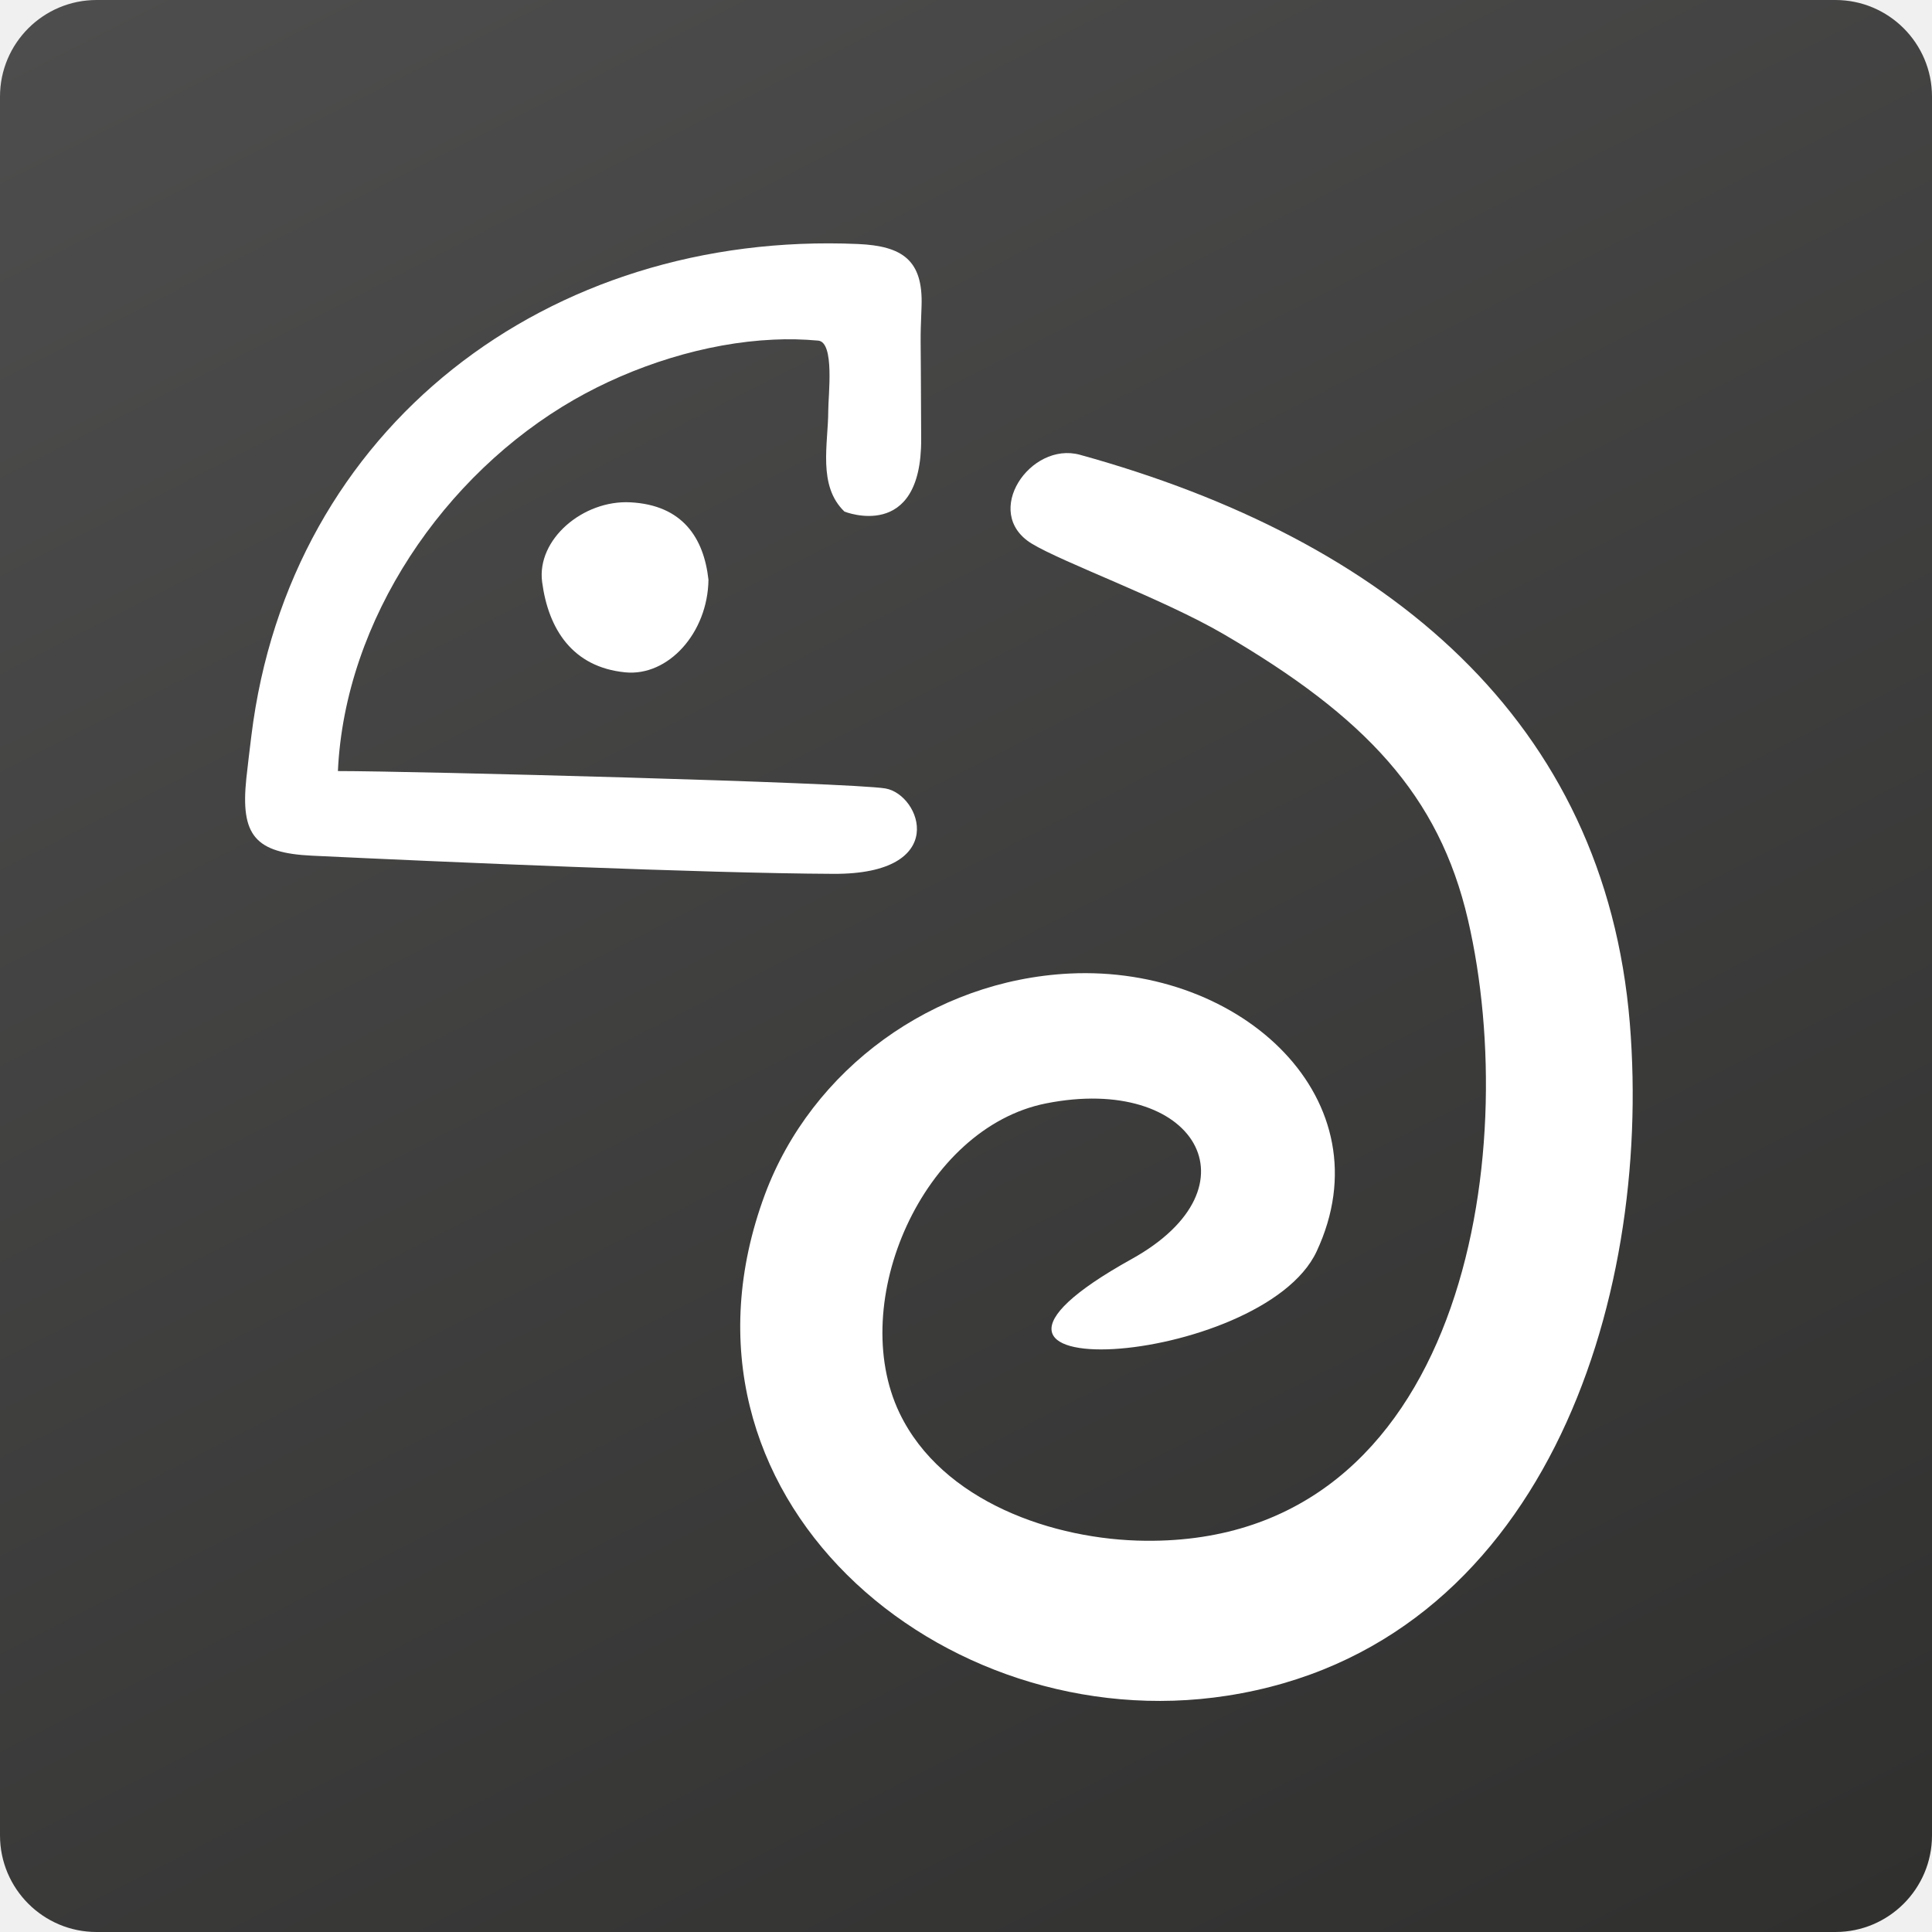
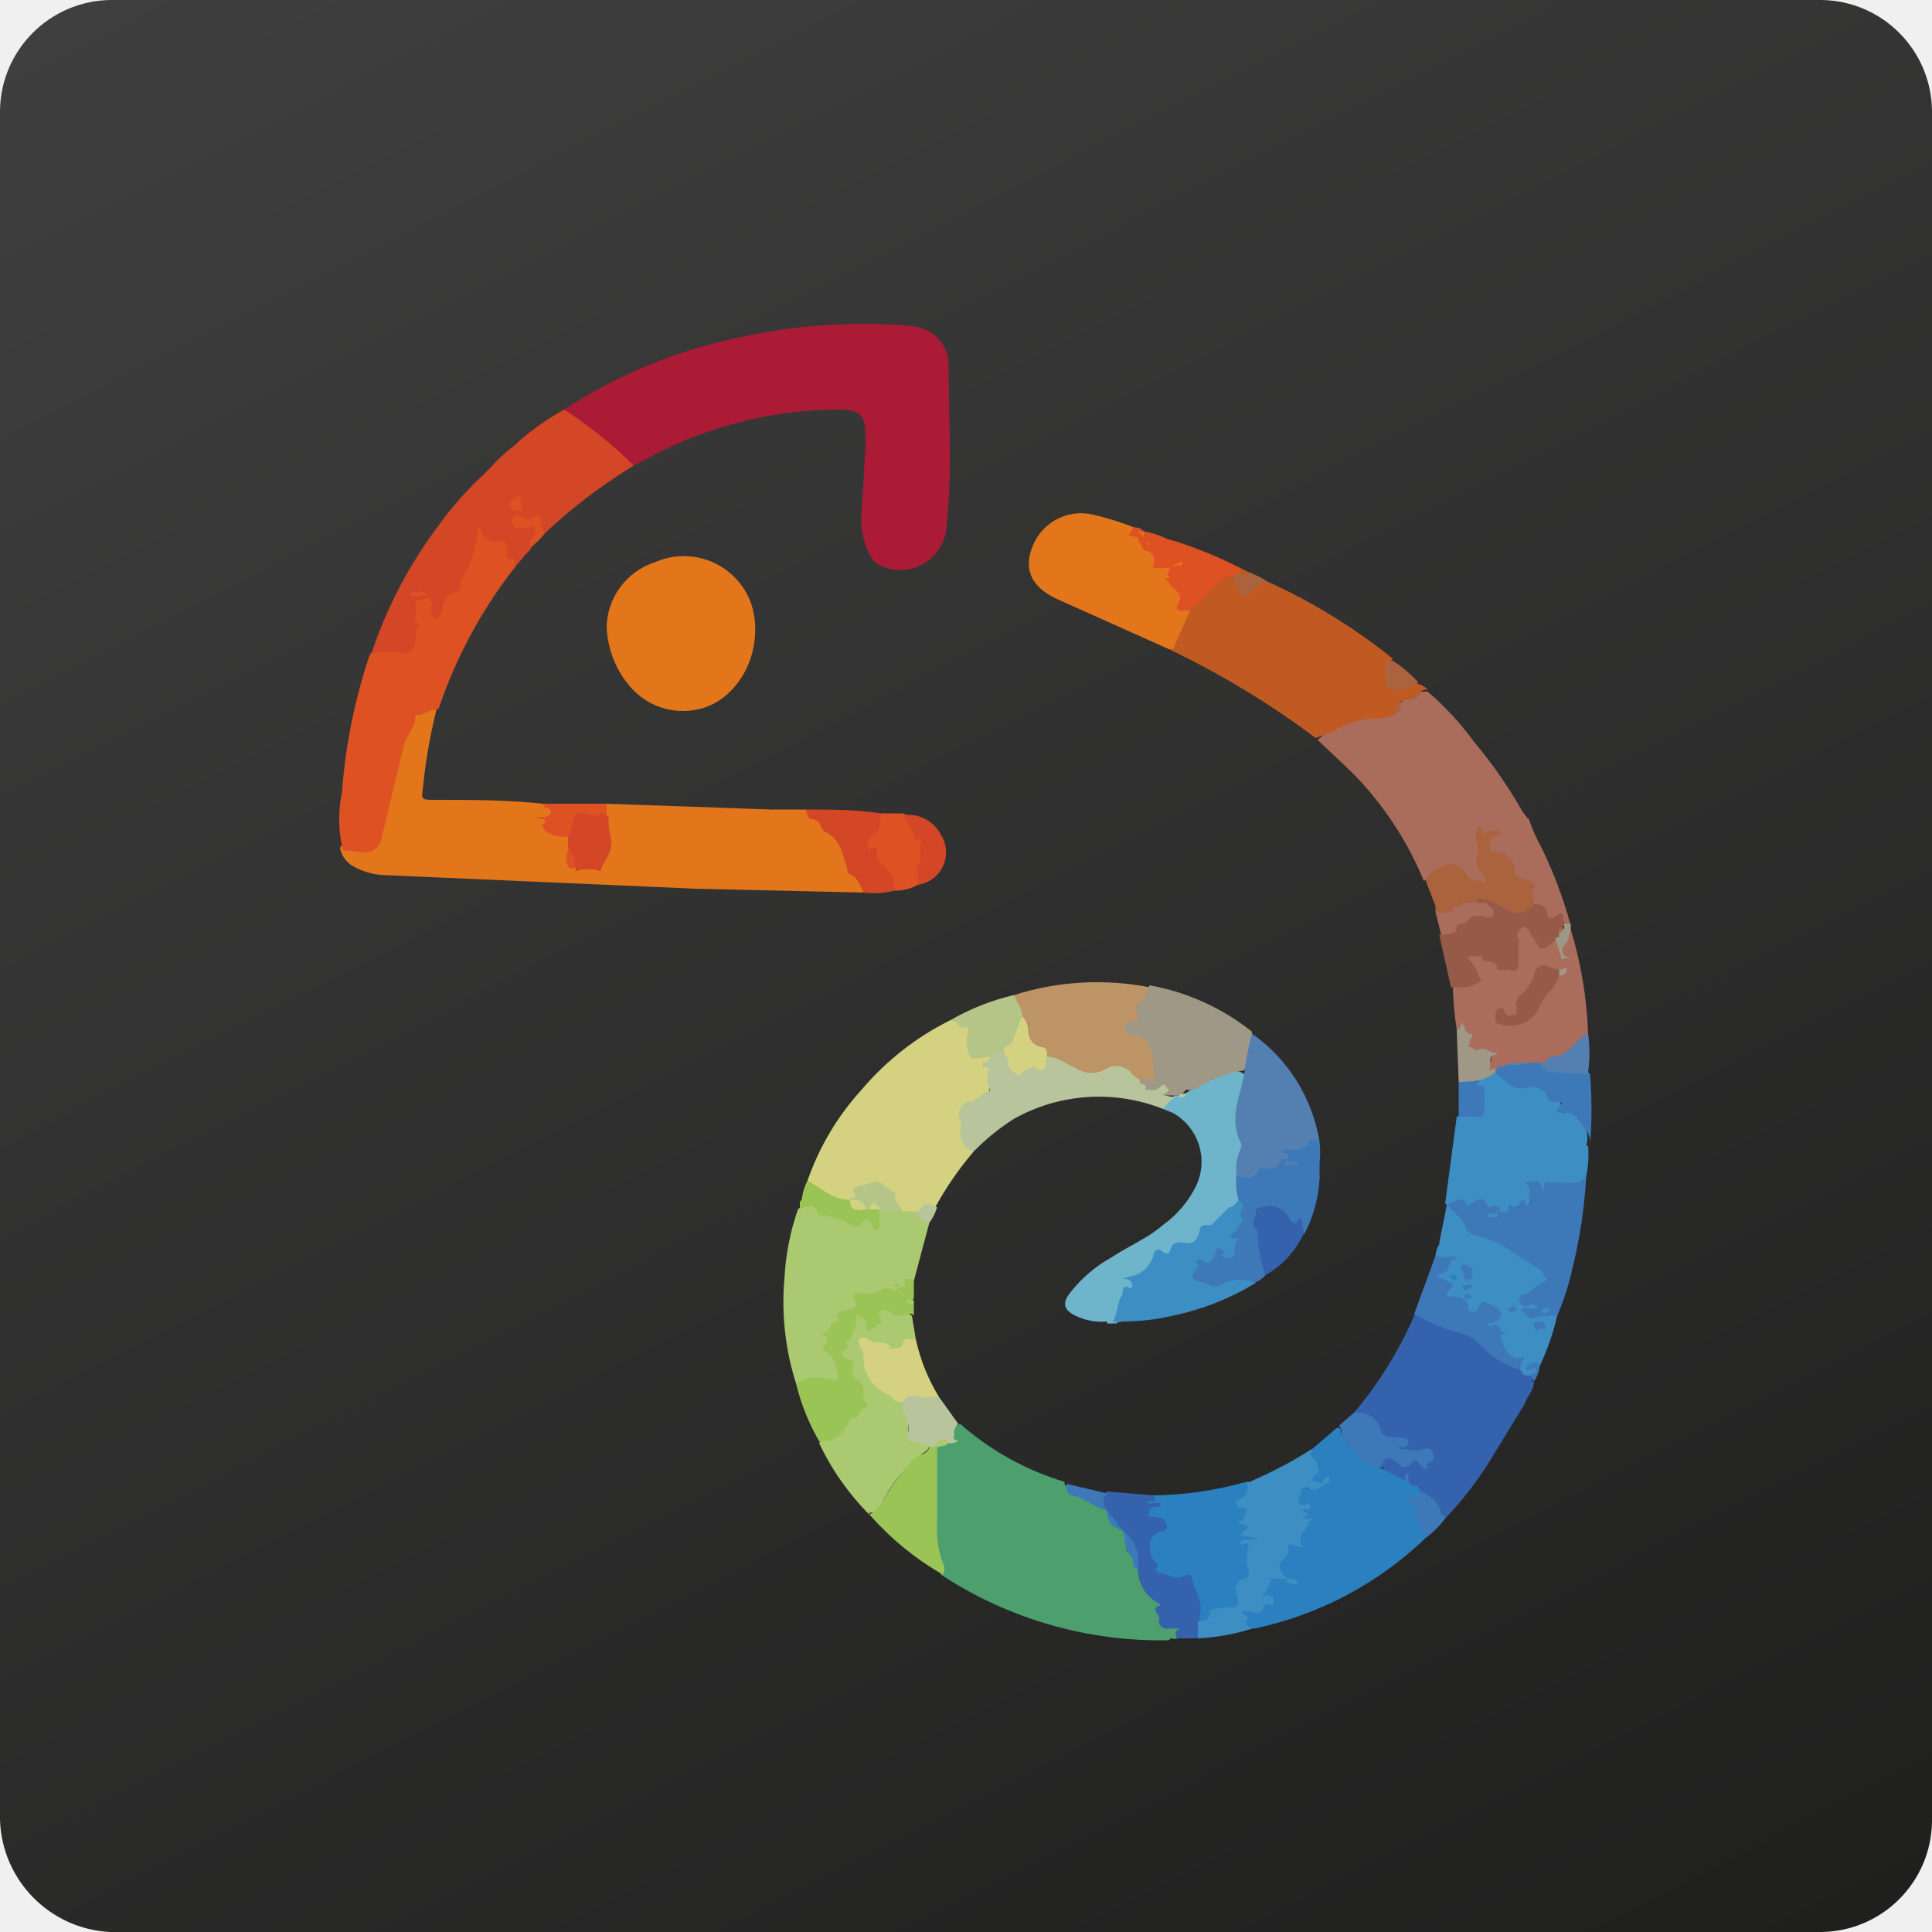
<svg xmlns="http://www.w3.org/2000/svg" viewBox="0 0 100 100">
-   <linearGradient id="a" gradientUnits="userSpaceOnUse" x1="79.748" y1="106.384" x2="20.252" y2="-10.384" gradientTransform="translate(0 2)">
-     <stop offset="0" stop-color="#30302f" />
-     <stop offset="1" stop-color="#4d4d4d" />
-   </linearGradient>
-   <path fill="url(#a)" d="M95 100H5c-2.76 0-5-2.24-5-5V5c0-2.76 2.24-5 5-5h90c2.76 0 5 2.24 5 5v90c0 2.76-2.24 5-5 5z" />
-   <path fill-rule="evenodd" clip-rule="evenodd" fill="#FFF" d="M36.67 30.01c-.24-2.18-1.35-3.87-4.04-4.01-2.45-.13-4.86 1.92-4.57 4.12.32 2.44 1.57 4.41 4.3 4.68 2.22.22 4.27-2.03 4.31-4.79zM55.9 23.54c-2.57-.71-5.1 2.99-2.51 4.59 1.6.98 6.8 2.86 9.94 4.69 7.33 4.28 11.15 8.33 12.65 14.78 2.83 12.19-.25 32.3-16.68 32.15-4.77-.04-10.54-2.03-12.74-6.61-2.75-5.74 1.21-14.77 7.59-16.03 7.67-1.52 11.18 4.31 4.42 8.06-12.42 6.9 6.76 5.65 9.58-.4 3.64-7.8-3.83-14.82-12.79-14.38-7.05.35-13.35 4.94-15.77 11.44-5.79 15.61 9.16 28.23 23.92 25.94 16.28-2.52 22.03-20.28 20.85-34.8C83.07 37.3 71.83 27.94 55.9 23.54z" />
-   <path fill-rule="evenodd" clip-rule="evenodd" fill="#FFF" d="M43.71 26.48c-1.4-1.34-.84-3.51-.84-5.22 0-.81.34-3.55-.52-3.63-.77-.07-1.55-.09-2.32-.05-3.53.16-7.27 1.36-10.32 3.11-6.72 3.86-11.86 11.38-12.22 19.22 3.91 0 26.5.59 28.34.9 1.84.32 3.36 4.45-2.69 4.42-6.74-.03-20.26-.62-26.99-.94-2.94-.14-3.71-1.04-3.4-4 .08-.74.17-1.47.26-2.2 1.96-15.98 15.36-26.16 31.4-25.46 2.29.1 3.37.83 3.29 3.2-.08 2.3-.04.43-.02 6.88.03 5.38-3.97 3.77-3.97 3.77z" />
+   <style>.S{fill:#3d79b9}.T{fill:#de5123}.U{fill:#3d8ec3}.V{fill:#5380b0}.W{fill:#e3761b}.X{fill:#aac970}.Y{fill:#9f9886}.Z{fill:#b8c49b}.a{fill:#aa6d5c}.b{fill:#d4d280}.c{fill:#d34626}.d{fill:#2b80c0}.e{fill:#9ac456}.f{fill:#aa633d}.g{fill:#3562ac}.h{fill:#965a48}.i{fill:#b5c587}</style>
+   <defs>
+     <linearGradient id="A" x1="79.7" x2="20.4" y1="108.1" y2="-8.2" gradientUnits="userSpaceOnUse">
+       <stop offset="0" stop-color="#1f1f1e" />
+       <stop offset="1" stop-color="#403f3f" />
+     </linearGradient>
+   </defs>
+   <path fill="url(#A)" d="M0 5.7A5.8 5.8 0 015.7 0h88.6a5.8 5.8 0 015.7 5.7v88.6a5.8 5.8 0 01-5.7 5.7H5.7A6 6 0 010 94.2z" />
+   <path fill="#ab1b35" d="M29.2 21.2a26.2 26.2 0 018.9-3.7 30.1 30.1 0 018.2-.7 6.4 6.4 0 011 .1 2 2 0 011.8 2c0 2.8.2 5.5-.1 8.2a2.4 2.4 0 01-3.1 2.3 1.3 1.3 0 01-.9-.7 4 4 0 01-.4-2.2l.2-3.4v-.3c0-1.4-.2-1.6-1.6-1.6a20.8 20.8 0 00-10 2.7l-.4.2-.5-.2a23.1 23.1 0 00-3-2.4c0-.1-.2-.2-.1-.3z" />
+   <path d="M22.6 36.7a27.4 27.4 0 00-.7 4c-.1.7-.1.7.6.7 1.9 0 3.7 0 5.6.2l.3.1a.3.3 0 01.2.4.3.3 0 01-.3.2c-.1 0 0 0 0 0-.1 1 .6.7 1 .9a.4.4 0 01.2 0 1 1 0 010 .7c.1.3-.3.7.3 1h1l.3-.1c.1-.6.6-1.2.3-1.9a2 2 0 010-.6c0-.3-.2-.5 0-.7l8.5.3h1.8c.8.3 1.1 1 1.7 1.6.3.2.4.7.5 1a1 1 0 00.4.7.9.9 0 01.4 1L36 46l-16-.7a3.5 3.5 0 01-1.6-.4 1.4 1.4 0 01-.8-1c.3-.2.6 0 .9 0 .7 0 1 0 1-.8.3-1.6.8-3.1 1.2-4.7 0-.5.5-.8.5-1.3 0-.1 0 0 0 0 .3-.4.6-.2.9-.3.1 0 .2-.3.4-.1z" class="W" />
+   <path fill="#4d9f6e" d="M60.5 84.9a20.7 20.7 0 01-11.8-3.4 24.5 24.5 0 01-.3-5.9 2 2 0 010-.7.5.5 0 01.5-.3.8.8 0 01.3 0h0a2.4 2.4 0 01-.2-.7 3.2 3.2 0 00.7-.2 14.5 14.5 0 005.4 3 .4.4 0 000 .1c.3.6 1 .6 1.5 1l.6.3a.5.5 0 01.2 0 1.3 1.3 0 00.7 1 .6.6 0 01.1.2c.1.3.3.6.1 1h.1c.6 0 .3.6.6.8a2.3 2.3 0 01.2.8.8.8 0 00.3.5c.4.3.8.7.7 1.4 0 .2.1.2.3.3a3.4 3.4 0 01.4 0c.2 0 .6 0 .2.4l-.1.3a.8.8 0 01-.4 0z" />
+   <path d="M79.1 42.3a9.4 9.4 0 00.7 1.6 22.6 22.6 0 011.5 4c-.2.2-.3 0-.3-.1-.1-.1-.1-.3-.3-.3-.4.2-.6 0-.8-.3 0-.3-.4-.2-.6-.4 0-.1-.2-.4-.1-.5.3-.5 0-.5-.3-.7a.8.8 0 01-.6-.5 1.1 1.1 0 00-.8-.9c-.6-.2-.7-.4-.3-1h.1a.6.6 0 01-.7-.1c-.1 0 0 .1 0 .2a2.4 2.4 0 010 1.2c-.1.3 0 .5.3.7a.4.4 0 01.1.4c0 .2-.2.1-.4.2-.4 0-.7 0-.9-.5a.7.7 0 00-1-.3 11.1 11.1 0 01-1 .6A17.5 17.5 0 0070 40l-1.8-1.7a5 5 0 012.4-1.2L72 37c.4 0 .4-.4.5-.6a.4.4 0 01.2-.2c.4 0 .7-.3 1-.4a1.1 1.1 0 01.2 0 15.6 15.6 0 012.4 2.6 24.3 24.3 0 012.5 3.6l.3.4z" class="a" />
+   <path d="M72.8 36.2l-.3.1c-.1.2-.1.5-.3.7a2.7 2.7 0 01-1.1.2c-1.2 0-2 .7-3 1a44.7 44.7 0 00-7.6-4.6c.4-.5.4-1 .7-1.6l.4-.5 1.6-1.7a.5.5 0 01.7-.1c.1.1 0 .3.2.5.3.5.3.5.8 0a.8.8 0 01.7-.1 30.3 30.3 0 016.5 4 .9.9 0 00-.2 1.1c0 .3.7.4 1.1.2.1 0 .3-.2.4 0a1 1 0 01.5.3h-.2c-.4.2-.6.5-1 .5z" fill="#c15923" />
+   <path d="M50.4 59.6a16.9 16.9 0 00-2 2.9c-.4-.3-.7.3-1 .3a1.2 1.2 0 01-.6 0 1.3 1.3 0 01-.6-.7 1 1 0 00-1.6-.5l-.1.1c0 .5-.3.4-.6.5a1.4 1.4 0 01-1-.3 1.9 1.9 0 00-.6-.3c-.2-.1-.5-.2-.5-.5a13.6 13.6 0 012.8-4.7 14.4 14.4 0 014.6-3.6c.4 0 .6.3 1 .3v.3a1.2 1.2 0 000 .3c0 .8 0 .9.8.8a.5.5 0 01.3.1l-.1.4a.1.1 0 000 .2 2.7 2.7 0 010 1.2c0 .4-.5.5-.8.7-.7.3-.7.4-.5 1v.1a1.7 1.7 0 00.5 1.4z" class="b" />
+   <path d="M79.4 71.5c0 .5-.4.8-.5 1.2L77 75.8a18 18 0 01-2.2 2.8s-.2 0-.2-.2c-.2-.5-.7-.8-1-1.2a1.3 1.3 0 01-.2-.1.4.4 0 00-.3-.1.4.4 0 01-.3-.4c0-.2-.1 0-.2 0a2 2 0 01-1.1-.7c0-.5.2-.7.8-.4.2 0 .4.4.7 0 0-.2.4 0 .6.2l.1.2c.4-.6.3-.8 0-.7a2.5 2.5 0 01-1.2 0l-.3-.2c0-.2.2-.2.3-.3h.2l-.2-.2a1.4 1.4 0 01-1.4-.7c-.1-.5-.7-.4-1-.7a20.4 20.4 0 003.1-5 .2.2 0 01.4 0 10.6 10.6 0 002.4.9 1.2 1.2 0 01.6.3 6 6 0 002 1.5l.7.3a.4.4 0 010 .4z" class="g" />
+   <path d="M29.2 21.2a22 22 0 013.6 2.9 28 28 0 00-4.6 3.5.1.1 0 01-.2-.1c0-.7-.6-.5-1-.6h-.2c0 .2 0 .3.2.3a.5.5 0 00.1 0c.2 0 .5-.2.7 0a.7.7 0 01-.2 1l-.2.3-.2.2-.5.6c-.4-.2-.8-.3-.6-1 0 0 0-.2-.2-.1a1.1 1.1 0 01-1-.4s0-.3-.1 0a4 4 0 01-.7 2 1 1 0 00-.1.5.5.5 0 01-.3.5 1.1 1.1 0 00-.7.8c0 .2-.1.5-.4.4a.5.5 0 01-.4-.5 2.3 2.3 0 00-.1-.6c-.1-.2-.3-.1-.5-.2l.4.1a.2.2 0 010 .1 1 1 0 00-.2 1.3 1.2 1.2 0 01-1.2 1.7c-.5 0-1 .2-1.4 0a23 23 0 013.5-6.7 17 17 0 012.4-2.7.4.4 0 00.2-.2 9.1 9.1 0 011.4-1.3 1.3 1.3 0 00.2-.2 13.5 13.5 0 012.3-1.6z" class="c" />
+   <path d="M31.4 32.5a3.6 3.6 0 012.5-3.4 3.7 3.7 0 015 2.2c.7 2.3-.6 4.9-2.7 5.4a3.6 3.6 0 01-3.7-1.3 5 5 0 01-1.1-3z" class="W" />
+   <path d="M22 30.9c.4 0 .4.4.3.5 0 .3 0 .5.3.6.2 0 .2-.3.3-.4 0-.5.3-.9.8-1l.1-.1c0-.6.4-.9.5-1.3a5.4 5.4 0 00.4-1.6v-.3c.2 0 .2.1.2.2a.8.8 0 001 .5c.4 0 .4.3.3.5 0 .3 0 .5.3.4.3 0 0 .3.2.4a24.5 24.5 0 00-4 7.4c-.5 0-.8.4-1.2.3v.1c0 .6-.5 1-.6 1.5l-1.2 5a.9.9 0 01-1 .5l-1-.1v-.2a7 7 0 010-2.8 29 29 0 011.4-7 2.6 2.6 0 01.1-.2 8 8 0 011.8 0 .4.4 0 00.4-.3c.2-.4 0-.8.3-1.1a.1.1 0 000-.1c-.5-.3 0-.6-.2-1-.1-.3.4-.2.5-.4z" class="T" />
+   <path d="M71.5 76l1.2.6a.2.2 0 01.2 0c0 .1.1.3.3.3a.3.3 0 01.2.1c.2.2.2.5 0 .5-.4 0-.2.2-.1.4a.9.9 0 01.2.7c-.1.4.4.4.4.7a.2.2 0 010 .2 18.2 18.2 0 01-9 4.8c-.6 0-.4-.7-.8-.9a.4.4 0 01.4-.1 1 1 0 00.9-.3c.3-.3.2-.2 0-.3-.3-.2 0-.4 0-.6 0-.1.3-.2 0-.3 0 0-.2 0-.1-.2s.1-.1.2-.1a1.8 1.8 0 011 .2l.4.3v-.2a.4.4 0 01-.4 0c-.5-.3-.5-.6-.3-1a6.7 6.7 0 00.4-.8c0-.3.3-.2.5 0a.3.3 0 00.3 0L67 80a1.4 1.4 0 01.3-.9c.1-.1.3-.2 0-.3s0-.4 0-.5c.2-.2-.1 0 0-.1-.4-.2-.3-.5-.2-.8s0-.5.4-.4a1.6 1.6 0 00.7 0 .5.5 0 00.2 0 .4.4 0 01-.2 0c-.1 0 0-.3-.2-.1-.3 0-.4-.3-.2-.5.5-.3.1-.6 0-.7-.3-.3-.2-.4 0-.6l1.4-1.2c.2 0 .2.1.2.2a2.4 2.4 0 001.5 1.5 1.3 1.3 0 01.5.4z" class="d" />
+   <path d="M46.7 62.7h.7a2.2 2.2 0 01.7.6l-.8 3a.3.3 0 01-.4 0c0 .3 0 .5-.3.4-.1 0-.1-.2-.3-.1h.2c0 .2 0 .3-.2.3a9.3 9.3 0 01-1.8.2c-.2 0-.2 0-.1.2.1.4 0 .5-.4.6-.3 0-.5.1-.5.5 0 .2-.2.2-.3.3a.5.5 0 00-.2.5.5.5 0 01-.2.5.1.1 0 01-.1 0 1.7 1.7 0 01.8 1.2c0 .4-.1.7-.5.7a4.4 4.4 0 00-1.8 0 13.9 13.9 0 01-.6-5.4 12.9 12.9 0 01.7-3.6c.5-.5.5-.4 1.1 0a14.7 14.7 0 001.8.6l.3-.1a.4.4 0 01.6 0c0 .1.1.3.2.2v-.2c0-.2 0-.4.3-.5a1.5 1.5 0 011.1.1z" class="X" />
+   <path d="M61.6 31.6l-.8 1.8c0 .2-.1.2-.3.2L54.7 31c-1.3-.6-1.7-1.5-1.3-2.6a2.7 2.7 0 013-1.8 14.8 14.8 0 012.3.7v.3c.4 0 .4.6.8.8l.2.2c.2.3.1.9.8.7.2 0 .1.2.1.4a1.4 1.4 0 00.4.8.6.6 0 01.2.7c0 .2 0 .2.2.2a.3.3 0 01.2.2z" class="W" />
+   <path d="M82.2 59.3a5.8 5.8 0 01-.1 1.6c0 .6-.5.5-.9.5a7.7 7.7 0 01-.7 0H80c-.2.5-.3.3-.5 0a.4.4 0 00-.2-.1c-.2 0-.2 0-.1.1v.6c0 .3 0 .5-.4.4-.2 0-.5.1-.6.3a.6.6 0 01-.7.1l-.1-.2c-.2 0-.5 0-.6-.3-.1-.2-.4 0-.5 0-.3.1-.5.2-.8 0-.2-.1-.5.2-.7 0l.6-4.5a.8.8 0 01.6-.1c.6 0 .6 0 .6-.7 0-.3 0-.5-.3-.7-.3-.2.1-.3.2-.4a3.6 3.6 0 01.7-.4.6.6 0 01.2 0 2.1 2.1 0 001.6.6 1 1 0 011.1.6.5.5 0 00.4.2c.2 0 .3.1.3.4 0 0 0 .2.2.2.3 0 .5.2.7.4a1.3 1.3 0 01.4 1.4z" class="U" />
+   <path fill="#6eb4cb" d="M57.3 68.4a3 3 0 01-1.4-.2c-.8-.3-1-.7-.5-1.3a7 7 0 012.1-1.8c.9-.6 1.9-1 2.7-1.7a5.4 5.4 0 001.7-2 2.9 2.9 0 00-1.2-3.8l-.5-.2c0-.4.3-.5.6-.7a1.2 1.2 0 01.2 0 1 1 0 00.5-.2 11 11 0 011.9-.9c.3-.1.6-.3 1 0a6.9 6.9 0 01-.3 2.1 1 1 0 000 .8 1.5 1.5 0 01.2 1.3 2.5 2.5 0 00-.1 1 6.6 6.6 0 000 1.3c0 .3-.2.5-.5.5 0 0 0-.1-.1 0-.4.3-.6.8-1.2 1-.2 0-.2.2-.3.4a.8.8 0 01-1 .5s-.3-.1-.4.1a.4.4 0 01-.6.3.2.2 0 00-.3.1 1.6 1.6 0 01-1.4 1.1c.3.3.5.5 0 .7-.3.1-.3.5-.4.7 0 .4.1.7-.2 1h-.2a1.8 1.8 0 01-.3 0z" />
+   <path d="M81.3 48.1a20.9 20.9 0 01.9 5.4 3 3 0 01-1.6 1.2c-.3 0-.5.5-1 .4h-.4a6.9 6.9 0 00-1.1 0 1.6 1.6 0 01-.2.1.6.6 0 00-.3.1.5.5 0 01-.2.1c-.3 0-.6.3-.3-.3.2-.5.1-.6-.5-.6s-.7-.2-.6-.8l-.3-.6V53c0 .2 0 .3-.3.3a17.5 17.5 0 01-.2-2.2c.2-.2.4-.1.7-.1.6 0 .7-.2.4-.8a1.5 1.5 0 00-.1-.3c-.1-.1-.3-.3-.2-.5a.5.5 0 01.6 0c.3 0 .5.4 1 .4 0 .4.3.3.5.3.3 0 .5-.1.4-.4a6.7 6.7 0 000-1 .6.6 0 01.3-.8c.3-.1.5.1.6.4a4 4 0 01.3.6v.2a.1.1 0 01.1-.1c.3 0 .5-.4.9-.4.2.3 0 .7.2 1 .1-.1 0 0 0 0a1.3 1.3 0 01.4-1.5z" class="a" />
+   <path fill="#bc9466" d="M52.5 51.5a14.2 14.2 0 017-.4v.5c-.2.4-.6.7-.5 1.2l-.3.2c-.1 0-.3 0-.3.2a.3.3 0 00.3.2 1.3 1.3 0 011 .8 2.1 2.1 0 01.1 1.6c0 .4-.5.2-.8.2a1.8 1.8 0 00-2.2-.4c-.6.3-1.2-.2-1.7-.4l-.9-.4a1.8 1.8 0 00-.7-.7.5.5 0 01-.4-.4 3.8 3.8 0 00-.3-1.1c0-.4-.4-.7-.3-1.1z" />
+   <path d="M59.6 77.4a18.2 18.2 0 004.9-.7c.3.4.2.7-.2 1-.2 0-.2.2 0 .3.5.1.5.4.3.8v.4c-.1.4.2.2.3.2.1 0 .3 0 .3.2s-.2.2-.3.2c-.4 0 0 .1 0 .2a2.5 2.5 0 000 1.3c0 .3-.2.4-.4.5-.4.2-.4.5-.3.8 0 .5 0 .8-.6.8-.4 0-.7 0-1 .4a.4.4 0 01-.5.1c-.3-.4 0-.9-.2-1.3-.3-.8-.3-.8-1-.8-.4 0-.7-.3-1.1-.3a4.1 4.1 0 00-.4-1.2c-.2-.6.1-.8.5-1 .2-.1.4-.1.3-.4a.3.3 0 00-.4-.2c-.2 0-.5 0-.5-.2a.6.6 0 01.4-.6.6.6 0 01.1 0 .5.5 0 00-.1 0 .5.5 0 01-.2 0l-.3-.1a.2.2 0 01.2-.2c.2 0 .2 0 .2-.2z" class="d" />
+   <path d="M45 78.4a13.3 13.3 0 01-2.6-3.7.3.3 0 01.3-.2.4.4 0 00.4-.1 7.5 7.5 0 011.5-1.5c.1-.1 0-1.1-.3-1.4-.1 0-.3-.2-.3-.4 0-.3 0-.6-.4-.8l-.1-.2a.4.4 0 01.2-.4v-.1c-.1-.2 0-.3.1-.4a2.3 2.3 0 00.5-1 .2.2 0 010-.2c.4 0 .5.2.6.3 0 .1 0 .4.2.3a.3.3 0 00.3-.4c-.1-.5.3-.6.5-.5.4.2 1 .2 1.3.4l.2 1.2a3.5 3.5 0 00-.7.4 1 1 0 01-.3.2c-.3.2-.5.3-.6 0v-.2a1.6 1.6 0 01-1-.3l-.1.3a11.7 11.7 0 00.5 1.7.4.4 0 00.2.3 5.8 5.8 0 011.4.9A3 3 0 0147 74c0 .4.4.4.6.5.2 0 .5 0 .5.3a.5.5 0 01-.3.4 7.2 7.2 0 00-2 2.3c-.2.3-.2.8-.8.8z" class="X" />
+   <path d="M59 55.9h.5c.1 0 .3 0 .3-.2-.2-.4 0-1-.2-1.4-.2-.3-.5-.8-1-.7-.4 0-.3-.2-.4-.5 0-.3.2-.1.3-.2.3 0 .6-.1.3-.5V52c.5-.1.5-.6.7-1a11.8 11.8 0 015.3 2.4 3.8 3.8 0 01-.4 2 6.9 6.9 0 00-2.6 1 .9.9 0 01-.4 0l-.3.3h-.8a.5.5 0 01-.2 0c-.2-.2.1-.3 0-.4l-.4.2c-.4 0-.6-.3-.8-.6 0 0 0-.2.1-.1z" class="Y" />
+   <path d="M77.5 62.7c.2-.1.6.3.6-.3 0-.1.4.2.5 0 0-.2.3-.5.4 0 0 0 .3-.1.2-.2-.2-.2.2-.7-.2-.9-.2 0 0-.1 0-.1.4 0 .7-.3.8.3 0 0 0 .2.1.1v-.2c0-.2.2-.3.4-.2a1.2 1.2 0 00.4 0c.5 0 1 .2 1.4-.3a25.3 25.3 0 01-.7 4.7 13.3 13.3 0 01-.8 2.5c-.4.3-.9.2-1.3.2-.3 0-.5-.2-.6-.4-.1-.3.2-.2.3-.3h.2a.5.5 0 00-.1 0c-.3 0-.5 0-.6-.2s.2-.4.4-.5a5.6 5.6 0 001-.7.7.7 0 00-.1-.2 5.3 5.3 0 00-1.2-.8 11 11 0 00-2.3-1.2 1 1 0 01-.7-.7.4.4 0 00-.2-.3c-.3 0-.4-.3-.5-.6v-.1c.4 0 .7-.5 1 0 0 .2.2 0 .4-.1.4-.2.5-.2.7.2.1.2.3 0 .4 0 .2.1.4.1.1.3z" class="S" />
+   <path d="M62 83.9c.3 0 .6 0 .6-.4 0-.3.5-.2.8-.3.7 0 .8 0 .6-.7a.6.6 0 01.4-.8c.2 0 .3-.2.2-.5a2 2 0 010-1c0-.1.1-.4-.2-.3a.1.1 0 01-.2-.1l.2-.1h.7c-.2-.2-.5-.1-.7-.2h-.2l.1-.2c.3-.2.4-.3 0-.4 0 0-.2 0-.2-.2h.2c.2 0 0-.1.1-.2.3-.5 0-.4-.3-.5 0-.1-.3-.3 0-.4a.6.6 0 00.4-.9h.2a2.4 2.4 0 00.2-.1 21.1 21.1 0 003-1.6c-.2.4.2.5.3.8 0 .3.2.4-.1.5-.2.2-.3.4.1.4.3.2.3-.1.4-.2 0 0 .1-.1.2 0a.2.2 0 010 .2c-.4.2-.7.6-1.1.3h-.3c0 .3-.3.6-.1.9h.3c0-.2.1-.1.2 0v.2c0 .1 0 0-.1 0-.4 0-.4.1 0 .2l-.1.2-.3.1h.6c0 .2-.2.1-.2.2 0 .4-.4.5-.4.9v.3h.3c-.1 0-.3.2-.5 0-.3 0-.5-.3-.4.3l-.1.2c-.5.5-.5.7 0 1.2a2.4 2.4 0 01-.7 0 3 3 0 00-.5 0h.3c.2.2 0 .2 0 .3l-.2.4c0 .1-.3.2 0 .2a.3.3 0 01.4.4c0 .3-.2 0-.3 0l-.2.1c-.1.6-.5.3-.8.3h-.3c0 .2.1.1.2.2l.1.2c-.3.3.1.4.2.5a10.7 10.7 0 01-2.8.5c-.3-.3-.3-.7 0-1zM74.5 64.3l.4-2c.3.5.8.7 1 1.3.2.4.8.4 1.3.6.9.4 1.6 1 2.5 1.5a.4.4 0 01.2.4c.2 0 .2.2.1.2-.5.2-.7.6-1.1.7-.2 0-.3.2-.3.3s.2.3.4.3a.8.8 0 01.6 0c-.1.2-.4.1-.6.1 0 0-.3 0-.2.2.2 0 .3.5.6.3a6.7 6.7 0 011.2-.1 13 13 0 01-.9 2.6h-.2c.2.3.1.3-.3.5-.2 0-.4 0-.5-.3-.2-.2 0-.4 0-.6a.9.9 0 01-.6 0 1.1 1.1 0 01-.5-1.3 1 1 0 00-.5-.2s-.2 0-.2-.2c0-.1 0-.2.2-.2.1 0 .4-.1.3-.4 0-.2-.2-.2-.3-.3-.2-.1-.3 0-.5.1-.3.4-.5.4-.7 0a.8.8 0 00-.7-.5c-.2 0-.4 0-.4-.2s0-.3.2-.4c.3-.1.1-.1 0-.2a3.6 3.6 0 00-.6-.3c-.1 0-.2 0-.2-.2a.2.2 0 01.2-.2c.3 0 .5 0 .5-.4h.1a.2.2 0 01.1-.2.6.6 0 01-.8-.2 1.2 1.2 0 01.2-.6z" class="U" />
+   <path d="M59 55.9c-.1.3.4.1.3.5.2 0 .5.1.7-.1.2-.2.3-.2.4 0 .2.2 0 .2-.1.3a.6.6 0 01-.2 0 1.7 1.7 0 00.2.1l.5.1a2.4 2.4 0 00-.6.6 9 9 0 00-7.7.5 11.4 11.4 0 00-2.1 1.7 1 1 0 01-.7-1 1 1 0 000-.6.7.7 0 01.5-1c.4 0 .6-.5 1-.5a.2.2 0 000-.2 1 1 0 010-.9c0-.1-.1-.2-.3-.2a.2.2 0 010-.2c.3 0 .3-.2.4-.4 0-.3.3-.2.6-.2a.6.6 0 01.4.5c0 .5.3.6.7.4l.4-.2c.4.2.6-.1.8-.4.6 0 1 .4 1.5.6a1.5 1.5 0 001.6 0 1 1 0 011.3.3 2.4 2.4 0 00.4.3z" class="Z" />
+   <path d="M64.4 55.6a14.3 14.3 0 01.4-2.1 8.5 8.5 0 013.5 5.6c-.2 0-.4 0-.5.2a.6.6 0 01-.1.1 1.3 1.3 0 01-1 .3c.2.5-.3.4-.5.7l-.5.2a.6.6 0 00-.4.2.8.8 0 01-1.3 0 2.4 2.4 0 01.2-1.3.4.4 0 000-.4c-.6-1.2 0-2.4.2-3.5z" class="V" />
+   <path d="M63.6 62.5c.2 0 .4-.2.5-.4.3.2.3.2.3.7l-.1.1c.1.1.2.2.1.3-.4.5-.2 1.1-.3 1.7-.1.4-.3.3-.6.3-.1 0-.5.1-.3-.3a.1.1 0 00-.1 0c-.2.5-.4.8-1 .6l-.2.5c0 .2.2 0 .2.1a1.7 1.7 0 001.7.1 1 1 0 011.2.2 13.5 13.5 0 01-4.3 1.7 11.2 11.2 0 01-2.6.3.8.8 0 01-.5 0c.3-.5.2-1 .5-1.4 0-.2 0-.6.4-.3l.1-.1c0-.2 0-.3-.3-.4h-.2a1.4 1.4 0 01.3-.1 1.6 1.6 0 001.3-1.1c0-.2.2-.5.5-.2.2.2.4 0 .4-.2.1-.3.4-.3.6-.3.6.2.8-.2.9-.6 0-.2.1-.3.4-.3a.4.4 0 00.2 0l.9-.9z" class="U" />
+   <path d="M65 66.4a2 2 0 00-1.6 0 .8.8 0 01-1 0c-.6-.1-1-.2-.4-.8v-.2c-.1 0-.2-.2 0-.2h.2c.3.3.5.2.7-.3 0-.2.1-.4.4-.2l.1.1c0 .2-.4.1 0 .3.2 0 .5.1.5-.3a2 2 0 01.1-.6s.3 0 0-.1c-.6 0-.2-.3 0-.4 0-.3.5-.4.2-.8 0-.3.3-.6-.1-.8a3.4 3.4 0 01-.1-1.3c.5.3 1 .2 1.2-.3 0-.2.1 0 .2 0 .4 0 .8 0 .9-.5h.3c.1 0 .2-.1 0-.3h-.2c0-.2.2-.2.3-.2.4.1.7-.1 1-.2 0-.5.3-.3.6-.2a4.7 4.7 0 010 1.1v.7a.1.1 0 010 .1 7 7 0 01-.8 2.9.4.4 0 01-.2-.4c0-.2-.1-.2-.2-.1a.6.6 0 01-.2 0 .8.8 0 01-.4-.4.8.8 0 00-1-.4.5.5 0 00-.4.8c.2.4 0 .8.1 1.1a6.7 6.7 0 01.3 1.5 1.3 1.3 0 01-.6.4z" class="S" />
+   <path d="M47.2 68a4 4 0 01-.8.1c-.2 0-.4-.4-.7-.3-.6.2.2.6-.2.7l-.5.4c-.2 0-.1-.3-.2-.5a.5.5 0 00-.5-.3 1.7 1.7 0 01-.4 1.3c-.4 0 .3.3-.2.5-.4.2 0 .4.3.5.3 0 .1.2.1.3 0 .3 0 .6.3.7.2.1.3.4.3.6a2.5 2.5 0 000 .4c0 .2.5.3 0 .5-.2.1-.2.5-.6.5l-.2.2a1.4 1.4 0 01-1.5 1 11.3 11.3 0 01-1.2-3 2 2 0 011.7-.2c.4.1.6 0 .4-.5a1.2 1.2 0 00-.5-.9c-.2 0-.2-.2-.2-.3.3-.3.3-.5 0-.6 0 0-.1-.1 0-.1.4 0 .3-.6.7-.6l.1-.1c-.2-.4.2-.5.4-.5.4-.1.7-.1.4-.6-.2-.2.2-.3.2-.3a1.4 1.4 0 001.3-.2h.4c.2.1.3.2.4-.1.4.1.4-.1.3-.4h.5v1a.2.2 0 000 .3v.6z" class="e" />
+   <path d="M80.6 48.6c-.3.2-.5.5-.9.5l-.5-.8c-.1-.2-.2-.4-.4-.3-.1.1-.4.3-.2.6v1.1c0 .3 0 .7-.5.5a2 2 0 00-.4 0h-.2c0-.7-.8-.2-.8-.7H76s0 .3.2.4c.3.2.2.6.5.8a1.5 1.5 0 01-.9.4h-.7l-.6-2.7c.5-.2.8-.6 1.2-.9a1.3 1.3 0 011-.2c.4 0 .3-.2.1-.4 0-.2 0 0-.1 0a.4.4 0 01-.4-.2c0-.5.4-.4.7-.3a7 7 0 01.8.4 1.5 1.5 0 001.5 0c.4 0 .7 0 .8.5a.2.2 0 00.3.2c.7-.6.4.1.6.4a.1.1 0 01-.1 0 .1.1 0 010 .1.4.4 0 01-.1.2.3.3 0 000 .1.6.6 0 01-.1.2.3.3 0 01-.1.1z" class="h" />
+   <path d="M62 83.9v.9h-1.1c0-.1-.2-.4.2-.5H61a3.8 3.8 0 0 0-.6 0c-.3 0-.5-.3-.4-.5s-.5-.5 0-.7c.1 0 0-.1 0-.1a2 2 0 0 1-1.1-1.9 4.4 4.4 0 0 0-.8-1.9c-.3-.3-.7-.5-.8-1-.4-.5-.4-.6 0-1l2.4.2c-.1.1.3.2 0 .3h-.3c0 .2.2.1.3.1h.4c0 .2-.2.2-.3.2-.3 0-.3.3-.4.5h.3l.5.1c.3.4.3.6-.2.7-.5.2-.6.6-.4 1.3.1.2.5.4.2.6l.1.2c.5 0 1 .5 1.5.1.1 0 .3 0 .3.2.1.6.6 1.2.4 1.9a1.2 1.2 0 0 0 0 .3z" class="g" />
+   <path d="M45 78.4a2 2 0 00.8-.9 12.8 12.8 0 011.5-2c.2-.2.7-.2.8-.6a.4.4 0 01.2-.1.3.3 0 01.2.1v4a5 5 0 00.3 2 .6.6 0 010 .6 14.9 14.9 0 01-3.7-3z" class="e" />
+   <path d="M79.4 46.8a1 1 0 01-1.5.2 4.4 4.4 0 00-1.2-.5c-.2 0-.3 0-.3.2a.2.2 0 01-.2 0H76a.3.3 0 01-.2 0v.1a1 1 0 01-1.5.4v-.3l-.5-1.3c.2-.6.8-.7 1.2-.9.3 0 .8.2 1 .7 0 .1.8.3.9.2 0-.2 0-.3-.2-.4a.8.8 0 01-.2-1c.1-.4-.2-.7-.1-1l.1-.4c.1 0 .2 0 .2.2.2.3.3 0 .5 0s.3-.1.4 0c.2.2-.1.2-.2.3-.2.1-.3.2-.3.5s.3.3.5.3a1 1 0 01.8 1c.1.5.8.3 1 .7 0 0 .2 0 0 .2s0 .5 0 .8z" class="f" />
+   <path d="M75 65.4c0 .5-.3.5-.7.6l.2.1.4.2c.4.2.4.2 0 .6a.7.7 0 000 .2h.2c.5 0 .9.1.9.7l.2.1a.3.3 0 00.3-.2c.1-.2.2-.4.4-.3.3.2.7.2.8.6 0 .3-.2.4-.5.5H77c0 .2.2.1.2.1a.4.4 0 01.5.3s.4.1 0 .2c-.1 0 0 0 0 .2.2.5.3 1 1 1 .2-.1.3 0 .2 0a.7.7 0 00-.2.6 4.3 4.3 0 01-1.9-1.1 2.2 2.2 0 00-1.2-.8 8.6 8.6 0 01-2.4-1l1.1-3c.3 0 .5.2.8 0l.3.1c0 .2-.2 0-.3.2a.9.9 0 000 .2z" class="S" />
+   <path d="M44.7 46.2c-.2-.4-.3-.8-.8-1l-.1-.4c-.2-.6-.3-1.3-1-1.7a.5.5 0 01-.3-.3.5.5 0 00-.5-.4c-.2 0-.2-.3-.3-.5 1.3 0 2.6 0 3.9.2.3.5 0 .9-.3 1.3 0 .1-.4.3 0 .4a.2.2 0 01.2.1c0 .6.6 1 .8 1.4 0 .3.2.5 0 .8a4.4 4.4 0 01-1.6.1z" class="c" />
+   <path d="M61.6 31.6h-.2c-.2 0-.7.1-.4-.4.3-.5-.3-.7-.5-1 0-.2-.4-.2 0-.3 0 0 .1-.1 0-.1-.3 0 .3-.5-.1-.4a2 2 0 01-.5 0c-.1 0-.3 0-.2-.2a.5.5 0 00-.4-.7c-.2 0-.2-.3-.3-.4s0-.3-.2-.3l-.4-.1.3-.4c.2 0 .3 0 .5.2H59c.3.5.1-.2.2 0a4.2 4.2 0 011 .3 2.2 2.2 0 00.6.2 23.3 23.3 0 013.4 1.4c.2.2 0 .3-.2.4a.2.2 0 01-.1 0 .7.7 0 00-.7.2l-1.6 1.6z" class="T" />
+   <path d="M46.7 72.6l-.4-.1a.7.7 0 00-.3-.3 2.1 2.1 0 01-1.3-2.2l-.2-.3c0-.1-.1-.3 0-.4a.3.3 0 01.4 0c.3.3.8.1 1.1.3.1.1.1.1 0 .2h-.2a.9.9 0 00.3 0c.2 0 .6 0 .6-.2.1-.5.5-.2.7-.3a9.5 9.5 0 001.2 3 1 1 0 01-.9.2 1.5 1.5 0 00-1 .1z" class="b" />
+   <path d="M52 54.5c-.3 0-.5 0-.7.2-.5 0-1 .2-1.1 0a2 2 0 01-.1-1.3c0-.2 0-.3-.2-.2-.3 0-.4-.4-.7-.4a12 12 0 013.3-1.3c.1.4.4.7.4 1a1.9 1.9 0 01-1 2z" class="i" />
+   <path d="M46.3 46.1a1.6 1.6 0 00-.7-1.4.7.7 0 01-.2-.6c0-.3 0-.3-.3-.2 0 0-.2.2-.2 0v-.2a1.5 1.5 0 01.4-.6c.4-.2.2-.6.3-1h1.1c.3 0 .3.4.4.5.3.2.1.7.7.7v.2a6.4 6.4 0 000 1c-.1.4-.3.6 0 1l-.3.3a2.3 2.3 0 01-1.2.3z" class="T" />
+   <path d="M71.5 76a3.5 3.5 0 01-2-1.6c-.1-.2 0-.4-.2-.6l.8-.7c.6 0 1.2.2 1.4 1 0 .2.4.3.7.3h.3c.1.1.4 0 .4.2a.3.3 0 01-.4.3h-.2a.7.7 0 00.2.1c.4 0 .8.2 1.2 0 .4-.1.5.1.5.5 0 .2-.6.2-.2.5a1 1 0 01-.1 0c-.2 0-.3 0-.4-.2-.2-.3-.2-.3-.5 0a.4.4 0 01-.6 0c-.5-.5-.8-.4-.9.1z" class="S" />
+   <path d="M65.5 66a6.2 6.2 0 01-.4-2v-.3c-.4-.3-.2-.5-.1-.9 0-.3.1-.3.3-.3a1.1 1.1 0 011.4.5.4.4 0 00.4.3c.1-.3.3-.3.3 0a1.5 1.5 0 00.1.5 4.7 4.7 0 01-2 2.2z" class="g" />
+   <path d="M46.7 72.6c.4-.7 1-.1 1.5-.3a1 1 0 01.4 0l1 1.4a.6.6 0 00-.2.6s-.1.1 0 .2l.2.1-.3.1a1.4 1.4 0 01-.3 0c-.3-.3-.5.2-.7.2h-.2a5.3 5.3 0 00-.9-.3c-.2 0-.3-.2-.2-.4a1.5 1.5 0 00-.3-1.2v-.4z" class="Z" />
+   <path d="M45.5 62.7a.4.4 0 010 .1c-.1.3.2.7-.1.9-.2 0-.3-.4-.4-.5a.2.2 0 00-.3 0c-.3.5-.7.2-1 0l-1-.3h-.3c-.2-.6-.6-.5-1-.3v-.4l.1-.1a2.8 2.8 0 01.3-1c.7.4 1.3 1 2.2 1 .2.4.5.4.8.4 0 .1.1.1.2 0a.5.5 0 01.5 0 .1.1 0 010 .2z" class="e" />
+   <path d="M47.5 45.8c.2-.3-.2-.7 0-1 .3-.4 0-1 .2-1.3v-.1c-.5.3-.3-.2-.5-.4-.2-.3-.2-.6-.5-.8a1.9 1.9 0 012 1 1.7 1.7 0 01-1.2 2.6z" class="c" />
+   <path d="M75.7 53c.1.1.1.4.3.5.3 0 .2.2.1.3a2.7 2.7 0 00-.1.4c.2-.1.3.3.6.1.3-.1.5.2.8.2.1 0 .1.1 0 .1-.4 0-.2.5-.3.7s.2 0 .3 0v.2a2.1 2.1 0 01-.8.4c-.3.2-.7.4-1.1.1l-.1-2.7c.2 0 .2-.3.3-.4z" class="Y" />
+   <path d="M31.4 41.6v.7a1.7 1.7 0 01-1 0c-.4 0-.5 0-.5.3a.8.8 0 01-.5.7 1.7 1.7 0 01-1.2-.3c0-.1-.3-.3 0-.4v-.2a1 1 0 00-.2 0l-.2-.1c0-.1.1 0 .2 0 .2 0 .4 0 .5-.2s-.2-.3-.3-.3l-.1-.2h3.3z" class="T" />
+   <path d="M75.5 56a5.7 5.7 0 001.1-.1c0 .1-.4.4.2.3a7.5 7.5 0 010 1.4c0 .3-.3.2-.5.2h-.8a3.8 3.8 0 000-.4V56z" class="S" />
+   <path d="M74.3 47.2c.4 0 .8.3 1-.3h.1c.3 0 .3 0 .3-.2h.7a.7.7 0 00.5 0c.2.3.5.3.4.6s-.4.2-.6.1c-.3 0-.6 0-.7.2a.3.3 0 01-.3.2c-.2 0-.3 0-.3.2 0 .4-.5.3-.8.4l-.3-1.2z" class="a" />
+   <path d="M74 79.3c-.1 0-.6.3-.3-.2-.7-.2-.2-.9-.5-1.1l-.1-.2c-.1 0-.4 0-.3-.3.2-.3.3 0 .4 0 .4 0 .2-.3.2-.4.5.3 1.1.5 1.2 1.3 0 0 .2 0 .2.2a4.8 4.8 0 01-1 1s.2-.2.1-.3z" class="S" />
+   <path d="M73.4 35.3a1.6 1.6 0 01-1.2.4.5.5 0 01-.5-.4 4.5 4.5 0 010-.9c-.1-.3.2-.2.4-.2a7.2 7.2 0 011.3 1.1z" class="f" />
+   <path d="M57.3 77.3c-.3.3-.2.6 0 .9-.7-.2-1.2-.7-1.8-.8-.3 0-.3-.4-.3-.6z" class="S" />
+   <path d="M63.9 29.7h.1l.6-.1a4.9 4.9 0 011 .5 1.5 1.5 0 00-.8.5c-.1.2-.5.5-.6 0l-.2-.4c-.5 0 0-.3-.1-.5z" class="f" />
+   <path d="M27.5 28.3c-.3-.3.2-.5.2-.7 0-.4-.1-.4-.3-.3a1 1 0 01-.7 0c-.1 0-.3-.2-.2-.4 0-.1.2-.3.4-.2.3.1.5.3.8 0 .1-.2.2 0 .3.1 0 .3 0 .6.2.8a3.4 3.4 0 01-.7.7z" class="T" />
+   <path d="M48 63.3a1 1 0 01-.6-.6.5.5 0 00.1 0c.3-.3.5-.6 1-.2a2.8 2.8 0 01-.4.8z" class="Z" />
+   <path d="M64.6 29.6c-.1.3-.4.1-.6.1 0 0 .2-.1.2-.3z" fill="#c15923" />
+   <path d="M47.2 67.5l-.3-.1c0-.2.2-.1.4-.1v.2z" class="X" />
+   <path d="M59.2 27.5v.3l-.3-.3h.3z" class="W" />
+   <path d="M25.3 24.3a.2.2 0 01-.2.2zM27 22.8c0 .2-.2.2-.3.2z" class="T" />
+   <path d="M17.6 43.8l.1.2v-.2z" class="W" />
+   <path d="M41.5 62v.1z" class="i" />
+   <path d="M55.2 76.8H55h.2zM77.4 55.4l.2-.2h.2l.2-.1 1.2-.1h.5c.6.5 1.3.2 2 .4.2 0 .4 0 .6.2a23 23 0 010 3.7c.1-.7-.5-1.1-.8-1.6-.2-.2-.5 0-.7-.1-.1 0-.3 0-.2-.2.6-.5-.1-.3-.3-.4 0 0-.2 0-.2-.2a.8.8 0 00-1-.5c-.9.2-1.2-.4-1.7-.8z" class="S" />
+   <path d="M82.3 55.6l-2-.1a.6.6 0 01-.6-.5c.2 0 .4 0 .5-.3h.1c.9 0 1.2-.9 1.9-1.2a7.4 7.4 0 010 2z" class="V" />
+   <path d="M80.7 48.5v-.2a.2.2 0 01.2-.2.2.2 0 000-.3h.2c0 .1 0 0 .2 0v.3c-.1.3-.1.6-.3.8a.4.4 0 000 .6l.3.1H81c-.2.1-.2 0-.2-.1l-.3-.9.1-.1z" class="Y" />
+   <path d="M79.2 71.1c.2 0 .3 0 .3-.2s-.2 0-.3 0H79c0-.2.1-.2.2-.3a.5.5 0 01.5 0 1.7 1.7 0 01-.3.9l-.2-.4z" class="S" />
+   <path d="M29.4 43.3c.3-.4.2-1 .5-1.2.3-.1.8.3 1.3 0l.3.2a3.6 3.6 0 00.1 1c.2.7-.3 1.2-.5 1.7v.1a2 2 0 00-1.3 0v-.2c-.3-.3-.2-.7-.4-1z" class="c" />
+   <path d="M29.4 44c.4.2.3.6.4.9-.3.1-.4 0-.5-.3a2.2 2.2 0 01.1-.6z" class="T" />
+   <path d="M58.1 79.2a2 2 0 01.8 2c-.4-.1-.2-.4-.3-.6-.5-.4-.3-1-.5-1.4zM57.3 78.2a8.5 8.5 0 01.8 1c-.5-.1-.8-.4-.8-1z" class="S" />
+   <path d="M48.3 74.9l.4-.4h.3v.3l-.5.1h-.2z" class="X" />
+   <path d="M72.8 36.2c.3 0 .5-.5.9-.4-.3.3-.5.5-1 .4zm-.6.8c0-.2 0-.5.3-.7a.6.6 0 0 1-.3.7z" class="f" />
+   <path d="M45.5 62.7c0-.3-.2-.2-.2-.3h-.1c0 .2-.2.1-.3.2 0 .1 0 0-.1 0-.2-.3-.6-.2-.8-.4V62c.3 0 .3 0 .2-.3s.1-.2.2-.3a8.6 8.6 0 00.8-.2c.5-.2.7.5 1.2.5-.3.4.2.6.3 1zM51 55v.2c-.2 0-.2-.1 0-.2z" class="i" />
+   <path d="M72.9 76.6h-.2c0-.2 0-.4.2-.3v.3zm.5.4a.2.2 0 0 1-.2 0c.2-.2.2-.1.2 0z" class="S" />
+   <path d="M26.4 26c.3-.2.6-.7.6.2l.1.2a1.7 1.7 0 0 1-.5 0c-.2 0-.2-.2-.2-.4zm-4.7 4.6c.1 0 .3 0 .4.2 0 .1-.2.1-.2 0-.2 0-.6.2-.6 0-.1-.2.2-.1.4-.2zm6.5-5z" class="T" />
+   <path d="M66.5 81.7h.3l.3.1c0 .2.2.1 0 .2H67c-.2 0-.4 0-.4-.3zm1.7-5z" class="U" />
+   <path d="M46.5 66.6h-.2v-.1a.2.2 0 01.2 0zM42.6 69.7z" class="e" />
+   <path d="M77.4 55.4v.1z" class="V" />
+   <path d="M61 56.8c0-.2.2-.2.4-.2 0 .2-.2.2-.3.2z" class="Z" />
+   <path d="M63.6 62.5h-.1z" class="U" />
+   <path d="M80.7 50.5c-.2.7-.9 1.1-1.1 1.8a1.7 1.7 0 01-2 .7c-.2 0-.2-.2-.2-.4s0-.3.2-.4.2 0 .3.2c.1.3.4.1.6.1v-.3a.7.7 0 01.2-.7 2.3 2.3 0 00.7-1c.1-.5.4-.7.9-.4l.4.1a.2.2 0 010 .3z" class="h" />
+   <path d="M79.2 55a2.7 2.7 0 01-1.2.1c.4-.2.8 0 1.2-.1z" class="V" />
+   <path d="M80.7 50.5v-.3c.2 0 .4-.2.4 0s-.2.3-.4.3z" class="Y" />
+   <path d="M77.8 55.1a.2.2 0 01-.2.1s0-.1.2 0z" class="V" />
+   <path d="M75.7 53v-.1z" class="Y" />
+   <path d="M79.7 49v.1z" class="h" />
+   <path d="M52 54.5c-.2-.4.3-.3.4-.6l.5-1.3a1 1 0 01.3.6c0 .5.2.9.7 1 .3 0 .3.3.3.5-.1.4 0 1-.7.5l-.4.2c-.2 0-.3.4-.5.2s-.5-.3-.4-.7l-.2-.4z" class="b" />
+   <path d="M80 68l-.2-.1c0-.2.2-.2.3-.2h.1c0 .2-.1.2-.2.2zm-2.5-5.3c0 .2 0 .4-.2.3H77c0-.3.3-.1.4-.2z" class="U" />
+   <path d="M76 66.3c-.4 0-.1-.5-.4-.6v-.2c.2-.1.4 0 .5.1.3.1-.1.5.2.6H76zm3.7 2.5c-.2.1-.3 0-.3-.2-.1-.1.1-.2.2-.2s.4 0 .4.3c0 .2-.2 0-.3 0zM76 66.5s.3 0 .2.1l-.4.2-.1-.2c0-.2.2 0 .3-.1zm2.5 1.3a.6.6 0 0 1-.4.1v-.1a.3.3 0 0 1 .3-.2l.1.2z" class="S" />
+   <path d="M75.4 66.2s0 .1-.2 0l-.2-.1a1.2 1.2 0 01.2-.1c.2 0 .2 0 .2.2z" class="d" />
+   <path d="M75.9 67c.1 0 .2 0 .3.2H76s-.2.1-.2 0V67zm-.9-1.6zm-7.9-6z" class="S" />
+   <path d="M64.2 62.8v.1l-.1.2.1-.3z" class="d" />
+   <path d="M66.8 60.1l.4.1c0 .2-.3 0-.4.1h-.3c0-.3.2-.2.3-.2z" class="V" />
+   <path d="M67.7 59.9v-.1z" class="U" />
+   <path d="M67.8 59.3z" class="V" />
+   <path d="M44.3 68z" class="X" />
+   <path d="M80.8 48a.2.2 0 0 1 0 .3c-.2-.2-.1-.2 0-.2zm-.1.5h0zm.3-.7z" class="a" />
+   <path d="M60.8 29.3h-.2l.5-.2h.1c0 .3-.3.1-.4.2zM59.5 28.2a.4.4 0 01-.1 0s-.1 0 0 0a.1.1 0 010-.1h.1z" class="W" />
+   <path d="M51.3 54.2h.2a1 1 0 01-.2.1.5.5 0 01-.1 0z" class="Z" />
+   <path d="M67 63.3h.1z" class="S" />
+   <path d="M44 62.1c.3 0 .8 0 .8.5-.3 0-.8.2-.8-.5zm.9.5c.2 0 .1-.3.3-.3a1.8 1.8 0 0 1 .3.2c.2.1 0 0 0 .1zm.3-.3l.2-.1c0 .1-.1 0-.2 0z" class="b" />
</svg>
